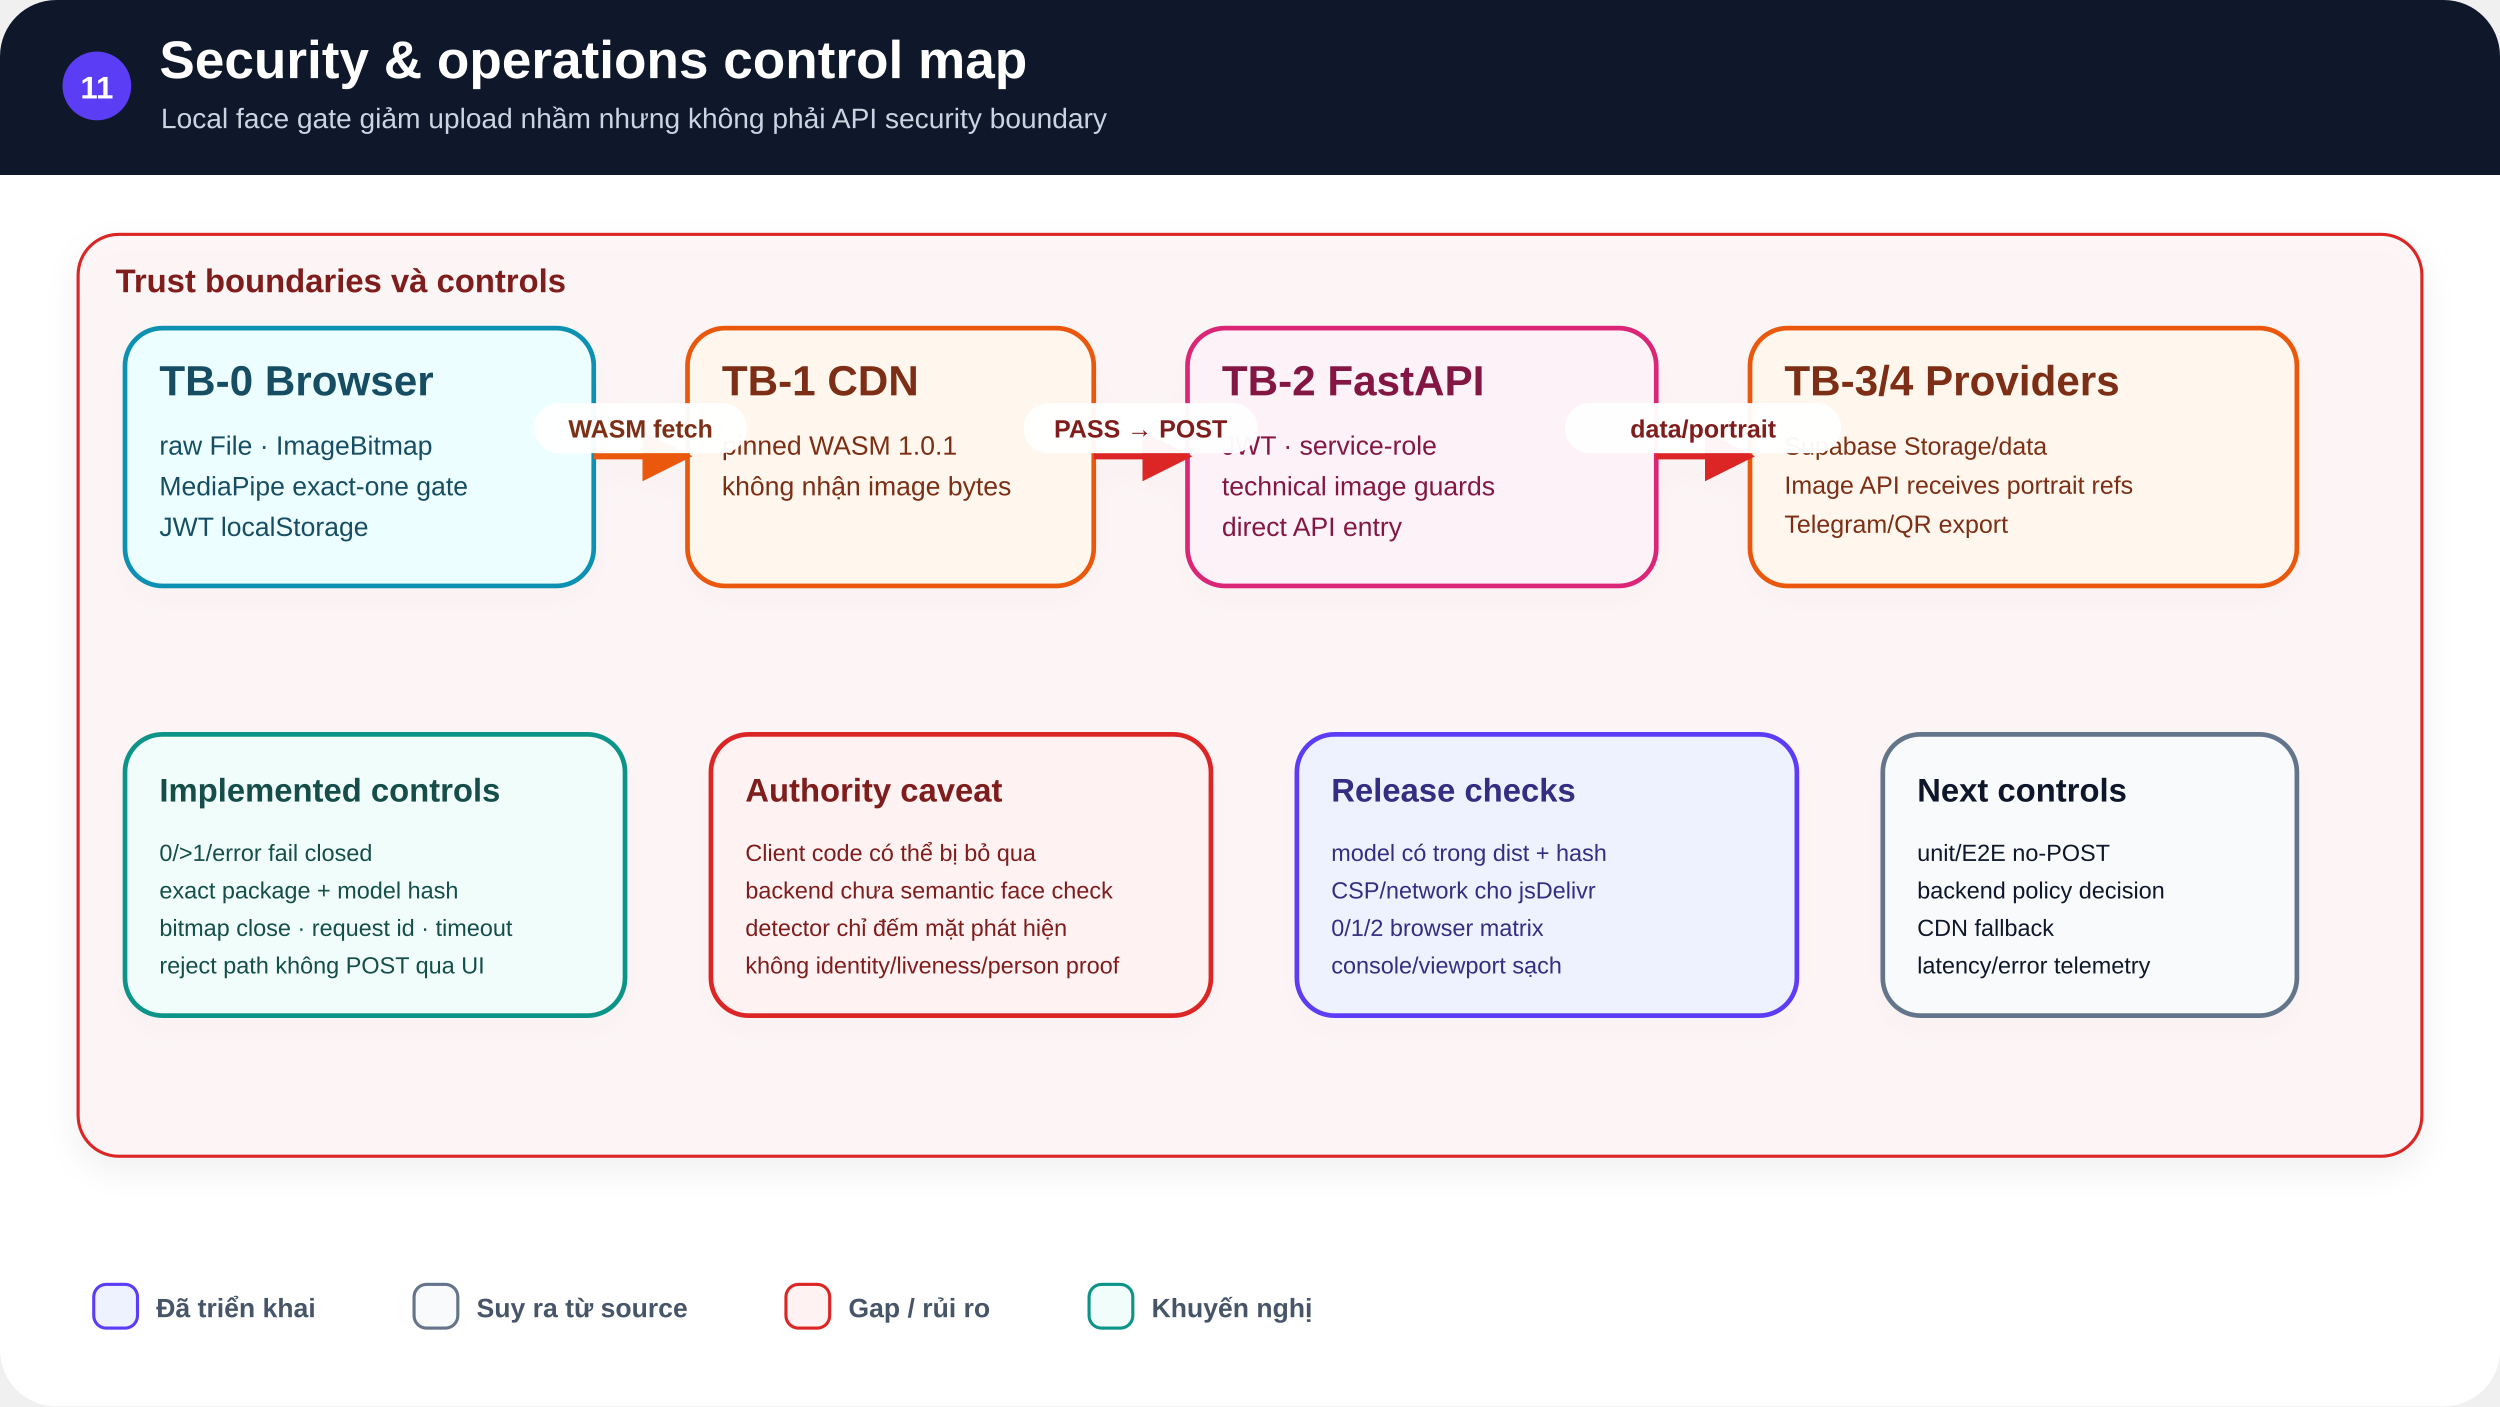
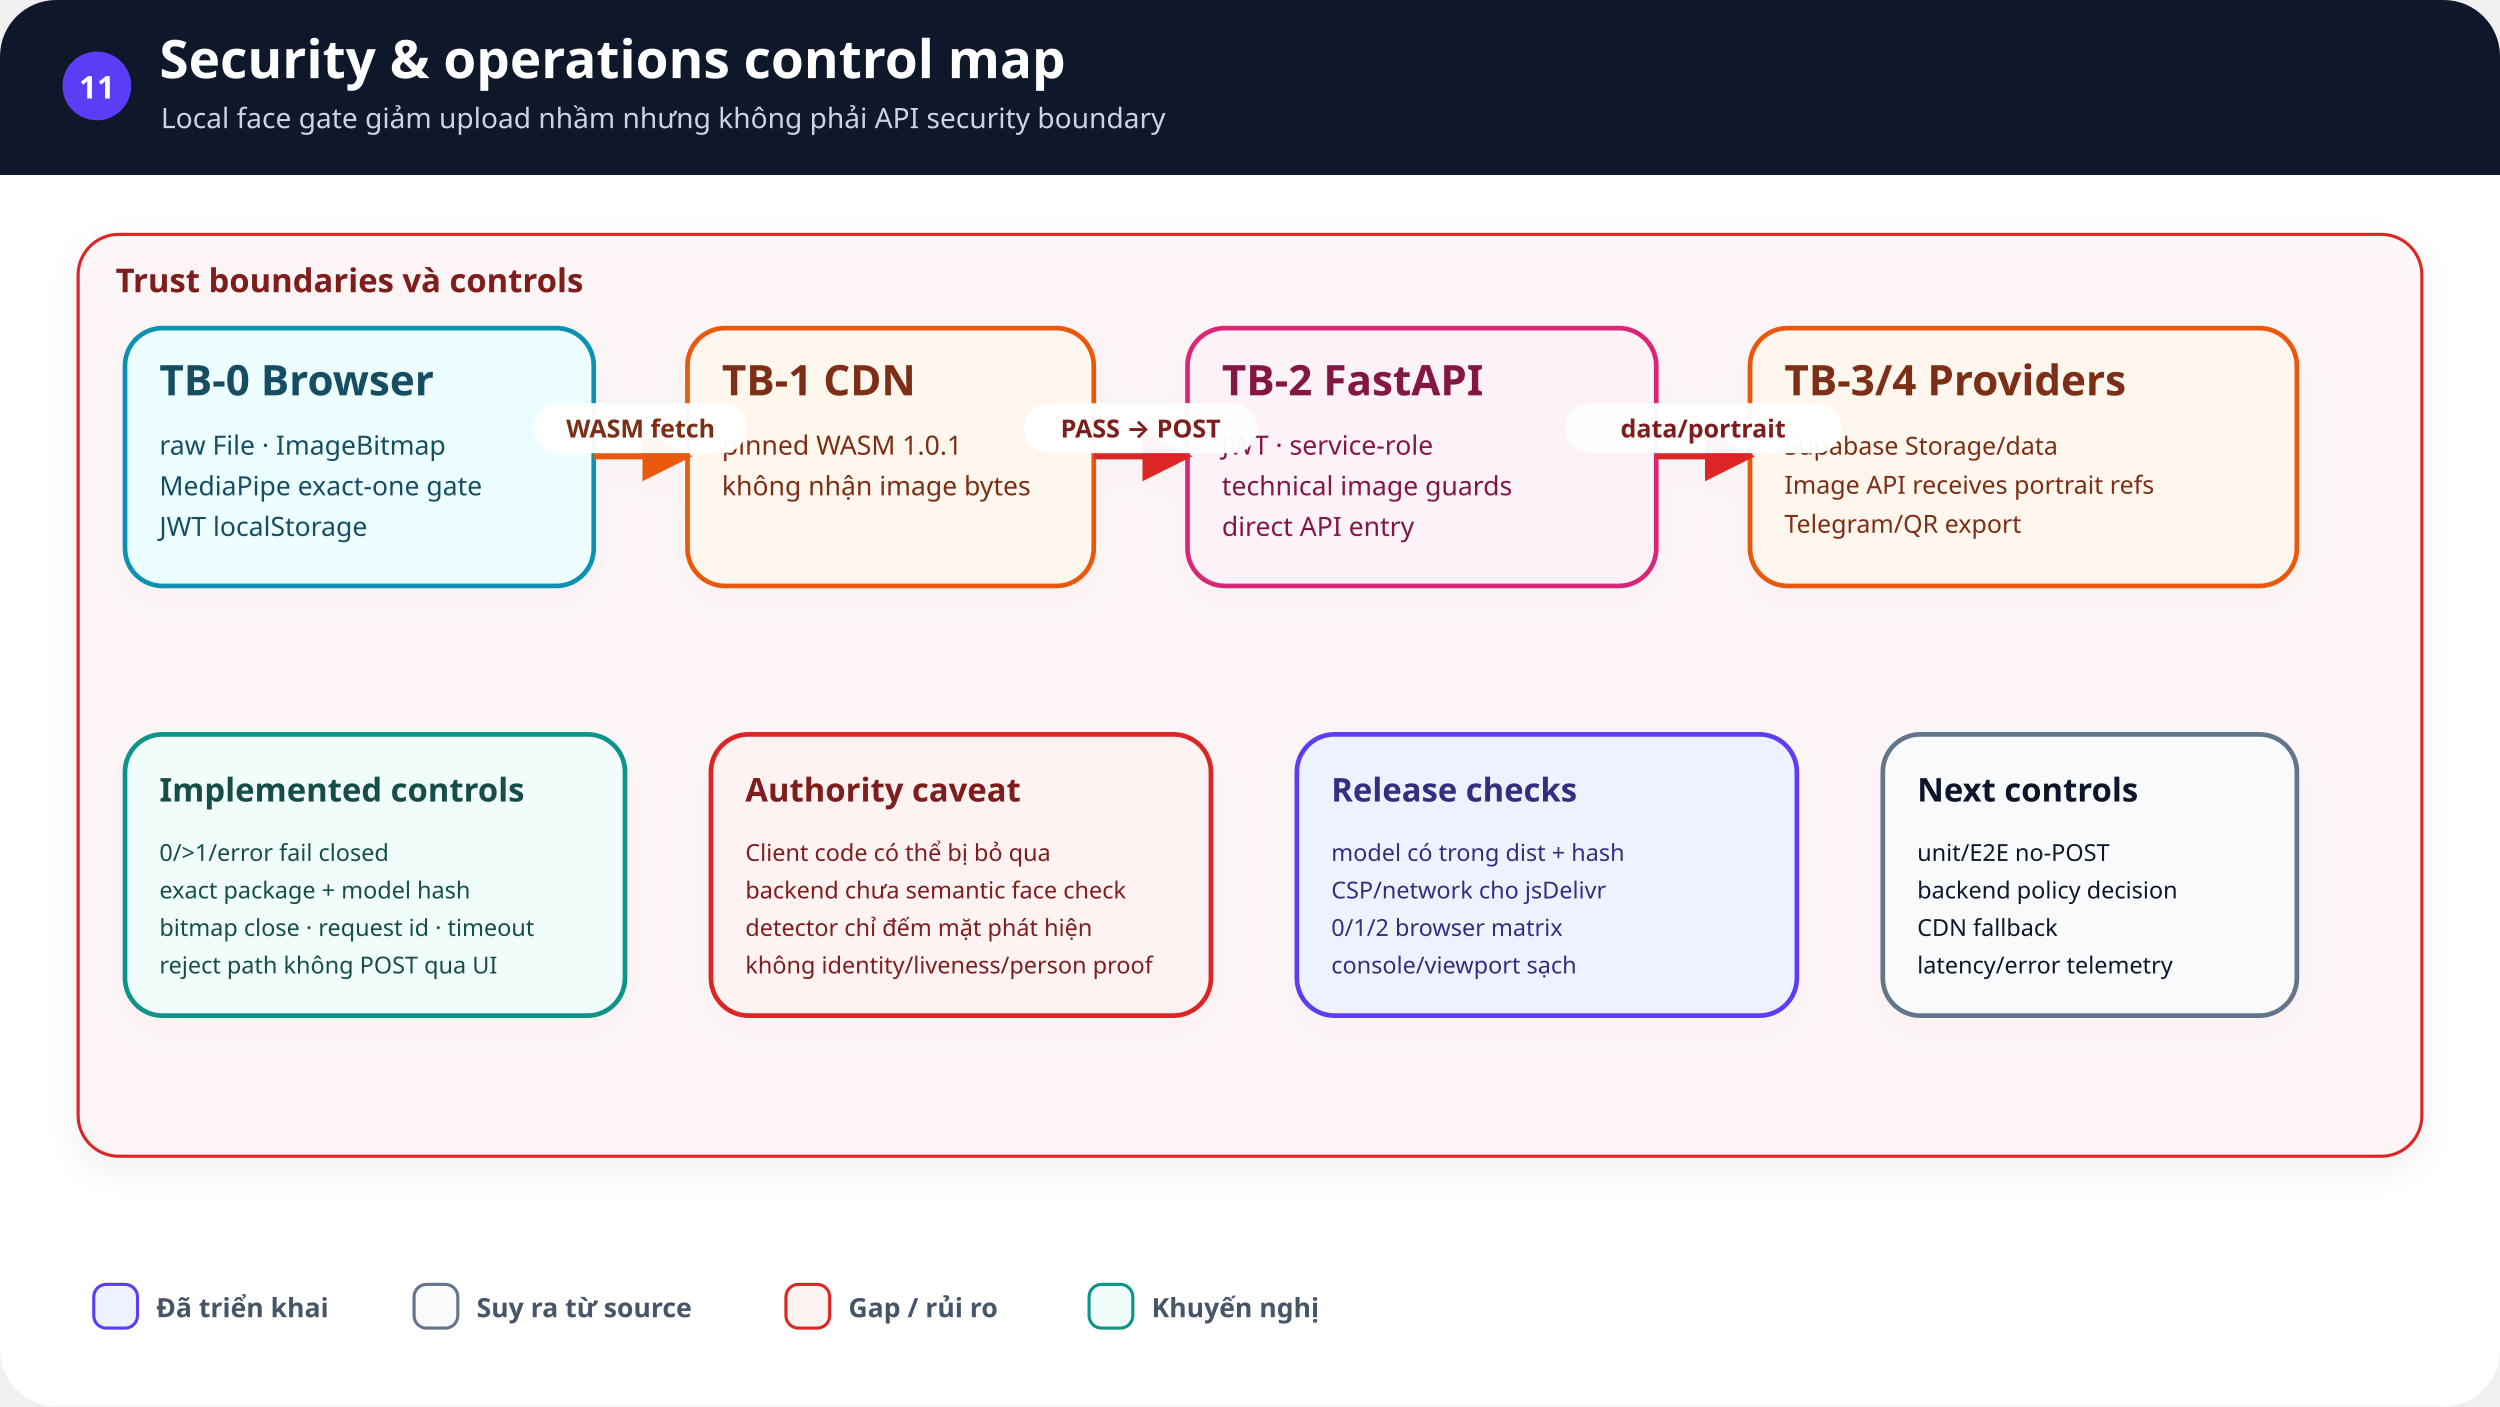
<svg xmlns="http://www.w3.org/2000/svg" width="1600" height="900" viewBox="0 0 1600 900">
  <defs>
    <filter id="shadow-risk-control-map" x="-20%" y="-20%" width="140%" height="140%">
      <feDropShadow dx="0" dy="8" stdDeviation="10" flood-color="#0F172A" flood-opacity="0.10" />
    </filter>
    <marker id="arrow-risk-control-map-client" viewBox="0 0 10 10" refX="9" refY="5" markerWidth="8" markerHeight="8" orient="auto-start-reverse">
      <path d="M 0 0 L 10 5 L 0 10 z" fill="#0891B2" />
    </marker>
    <marker id="arrow-risk-control-map-frontend" viewBox="0 0 10 10" refX="9" refY="5" markerWidth="8" markerHeight="8" orient="auto-start-reverse">
      <path d="M 0 0 L 10 5 L 0 10 z" fill="#5B3DF5" />
    </marker>
    <marker id="arrow-risk-control-map-backend" viewBox="0 0 10 10" refX="9" refY="5" markerWidth="8" markerHeight="8" orient="auto-start-reverse">
      <path d="M 0 0 L 10 5 L 0 10 z" fill="#DB2777" />
    </marker>
    <marker id="arrow-risk-control-map-data" viewBox="0 0 10 10" refX="9" refY="5" markerWidth="8" markerHeight="8" orient="auto-start-reverse">
      <path d="M 0 0 L 10 5 L 0 10 z" fill="#059669" />
    </marker>
    <marker id="arrow-risk-control-map-external" viewBox="0 0 10 10" refX="9" refY="5" markerWidth="8" markerHeight="8" orient="auto-start-reverse">
      <path d="M 0 0 L 10 5 L 0 10 z" fill="#EA580C" />
    </marker>
    <marker id="arrow-risk-control-map-quality" viewBox="0 0 10 10" refX="9" refY="5" markerWidth="8" markerHeight="8" orient="auto-start-reverse">
      <path d="M 0 0 L 10 5 L 0 10 z" fill="#0D9488" />
    </marker>
    <marker id="arrow-risk-control-map-risk" viewBox="0 0 10 10" refX="9" refY="5" markerWidth="8" markerHeight="8" orient="auto-start-reverse">
      <path d="M 0 0 L 10 5 L 0 10 z" fill="#DC2626" />
    </marker>
    <marker id="arrow-risk-control-map-neutral" viewBox="0 0 10 10" refX="9" refY="5" markerWidth="8" markerHeight="8" orient="auto-start-reverse">
      <path d="M 0 0 L 10 5 L 0 10 z" fill="#64748B" />
    </marker>
    <marker id="arrow-risk-control-map-ink" viewBox="0 0 10 10" refX="9" refY="5" markerWidth="8" markerHeight="8" orient="auto-start-reverse">
      <path d="M 0 0 L 10 5 L 0 10 z" fill="#0F172A" />
    </marker>
  </defs>
  <rect width="1600" height="900" rx="36" fill="#FFFFFF" />
  <rect x="0" y="0" width="1600" height="112" rx="36" fill="#0F172A" />
  <rect x="0" y="76" width="1600" height="36" fill="#0F172A" />
  <circle cx="62" cy="55" r="22" fill="#5B3DF5" />
-   <text x="62" y="63" text-anchor="middle" fill="#FFFFFF" font-family="Arial, sans-serif" font-size="20" font-weight="800">11</text>
-   <text x="102" y="50" text-anchor="start" fill="#FFFFFF" font-family="Arial, sans-serif" font-size="34" font-weight="800">Security &amp; operations control map</text>
-   <text x="103" y="82" text-anchor="start" fill="#CBD5E1" font-family="Arial, sans-serif" font-size="18" font-weight="500">Local face gate giảm upload nhầm nhưng không phải API security boundary</text>
+   <text x="62" y="63" text-anchor="middle" fill="#FFFFFF" font-family="'Segoe UI', system-ui, -apple-system, 'Noto Sans', sans-serif" font-size="20" font-weight="800">11</text>
+   <text x="102" y="50" text-anchor="start" fill="#FFFFFF" font-family="'Segoe UI', system-ui, -apple-system, 'Noto Sans', sans-serif" font-size="34" font-weight="800">Security &amp; operations control map</text>
+   <text x="103" y="82" text-anchor="start" fill="#CBD5E1" font-family="'Segoe UI', system-ui, -apple-system, 'Noto Sans', sans-serif" font-size="18" font-weight="500">Local face gate giảm upload nhầm nhưng không phải API security boundary</text>
  <g filter="url(#shadow-risk-control-map)">
    <g>
      <rect x="50" y="150" width="1500" height="590" rx="26" fill="#FEF2F2" fill-opacity="0.55" stroke="#DC2626" stroke-width="2" />
-       <text x="74" y="187" text-anchor="start" fill="#7F1D1D" font-family="Arial, sans-serif" font-size="21" font-weight="800">Trust boundaries và controls</text>
+       <text x="74" y="187" text-anchor="start" fill="#7F1D1D" font-family="'Segoe UI', system-ui, -apple-system, 'Noto Sans', sans-serif" font-size="21" font-weight="800">Trust boundaries và controls</text>
    </g>
    <g>
      <rect x="80" y="210" width="300" height="165" rx="24" fill="#ECFEFF" stroke="#0891B2" stroke-width="3" />
-       <text x="102" y="253" text-anchor="start" fill="#164E63" font-family="Arial, sans-serif" font-size="27" font-weight="800">TB-0 Browser</text>
-       <text x="102" y="291" text-anchor="start" fill="#164E63" font-family="Arial, sans-serif" font-size="17" font-weight="500">
+       <text x="102" y="253" text-anchor="start" fill="#164E63" font-family="'Segoe UI', system-ui, -apple-system, 'Noto Sans', sans-serif" font-size="27" font-weight="800">TB-0 Browser</text>
+       <text x="102" y="291" text-anchor="start" fill="#164E63" font-family="'Segoe UI', system-ui, -apple-system, 'Noto Sans', sans-serif" font-size="17" font-weight="500">
        <tspan x="102" dy="0">raw File · ImageBitmap</tspan>
        <tspan x="102" dy="26">MediaPipe exact-one gate</tspan>
        <tspan x="102" dy="26">JWT localStorage</tspan>
      </text>
    </g>
    <g>
      <rect x="440" y="210" width="260" height="165" rx="24" fill="#FFF7ED" stroke="#EA580C" stroke-width="3" />
-       <text x="462" y="253" text-anchor="start" fill="#7C2D12" font-family="Arial, sans-serif" font-size="27" font-weight="800">TB-1 CDN</text>
-       <text x="462" y="291" text-anchor="start" fill="#7C2D12" font-family="Arial, sans-serif" font-size="17" font-weight="500">
+       <text x="462" y="253" text-anchor="start" fill="#7C2D12" font-family="'Segoe UI', system-ui, -apple-system, 'Noto Sans', sans-serif" font-size="27" font-weight="800">TB-1 CDN</text>
+       <text x="462" y="291" text-anchor="start" fill="#7C2D12" font-family="'Segoe UI', system-ui, -apple-system, 'Noto Sans', sans-serif" font-size="17" font-weight="500">
        <tspan x="462" dy="0">pinned WASM 1.0.1</tspan>
        <tspan x="462" dy="26">không nhận image bytes</tspan>
      </text>
    </g>
    <g>
      <rect x="760" y="210" width="300" height="165" rx="24" fill="#FDF2F8" stroke="#DB2777" stroke-width="3" />
-       <text x="782" y="253" text-anchor="start" fill="#831843" font-family="Arial, sans-serif" font-size="27" font-weight="800">TB-2 FastAPI</text>
-       <text x="782" y="291" text-anchor="start" fill="#831843" font-family="Arial, sans-serif" font-size="17" font-weight="500">
+       <text x="782" y="253" text-anchor="start" fill="#831843" font-family="'Segoe UI', system-ui, -apple-system, 'Noto Sans', sans-serif" font-size="27" font-weight="800">TB-2 FastAPI</text>
+       <text x="782" y="291" text-anchor="start" fill="#831843" font-family="'Segoe UI', system-ui, -apple-system, 'Noto Sans', sans-serif" font-size="17" font-weight="500">
        <tspan x="782" dy="0">JWT · service-role</tspan>
        <tspan x="782" dy="26">technical image guards</tspan>
        <tspan x="782" dy="26">direct API entry</tspan>
      </text>
    </g>
    <g>
      <rect x="1120" y="210" width="350" height="165" rx="24" fill="#FFF7ED" stroke="#EA580C" stroke-width="3" />
-       <text x="1142" y="253" text-anchor="start" fill="#7C2D12" font-family="Arial, sans-serif" font-size="27" font-weight="800">TB-3/4 Providers</text>
-       <text x="1142" y="291" text-anchor="start" fill="#7C2D12" font-family="Arial, sans-serif" font-size="16" font-weight="500">
+       <text x="1142" y="253" text-anchor="start" fill="#7C2D12" font-family="'Segoe UI', system-ui, -apple-system, 'Noto Sans', sans-serif" font-size="27" font-weight="800">TB-3/4 Providers</text>
+       <text x="1142" y="291" text-anchor="start" fill="#7C2D12" font-family="'Segoe UI', system-ui, -apple-system, 'Noto Sans', sans-serif" font-size="16" font-weight="500">
        <tspan x="1142" dy="0">Supabase Storage/data</tspan>
        <tspan x="1142" dy="25">Image API receives portrait refs</tspan>
        <tspan x="1142" dy="25">Telegram/QR export</tspan>
      </text>
    </g>
    <g>
      <path d="M 380 292 L 440 292" fill="none" stroke="#EA580C" stroke-width="4" marker-end="url(#arrow-risk-control-map-external)" />
      <rect x="342" y="258" width="136" height="32" rx="16" fill="#FFFFFF" opacity="0.96" />
-       <text x="410" y="280" text-anchor="middle" fill="#7C2D12" font-family="Arial, sans-serif" font-size="16" font-weight="700">WASM fetch</text>
+       <text x="410" y="280" text-anchor="middle" fill="#7C2D12" font-family="'Segoe UI', system-ui, -apple-system, 'Noto Sans', sans-serif" font-size="16" font-weight="700">WASM fetch</text>
    </g>
    <g>
      <path d="M 700 292 L 760 292" fill="none" stroke="#DC2626" stroke-width="4" marker-end="url(#arrow-risk-control-map-risk)" />
      <rect x="655.2" y="258" width="149.6" height="32" rx="16" fill="#FFFFFF" opacity="0.96" />
-       <text x="730" y="280" text-anchor="middle" fill="#7F1D1D" font-family="Arial, sans-serif" font-size="16" font-weight="700">PASS → POST</text>
+       <text x="730" y="280" text-anchor="middle" fill="#7F1D1D" font-family="'Segoe UI', system-ui, -apple-system, 'Noto Sans', sans-serif" font-size="16" font-weight="700">PASS → POST</text>
    </g>
    <g>
      <path d="M 1060 292 L 1120 292" fill="none" stroke="#DC2626" stroke-width="4" marker-end="url(#arrow-risk-control-map-risk)" />
      <rect x="1001.6" y="258" width="176.8" height="32" rx="16" fill="#FFFFFF" opacity="0.96" />
-       <text x="1090" y="280" text-anchor="middle" fill="#7F1D1D" font-family="Arial, sans-serif" font-size="16" font-weight="700">data/portrait</text>
+       <text x="1090" y="280" text-anchor="middle" fill="#7F1D1D" font-family="'Segoe UI', system-ui, -apple-system, 'Noto Sans', sans-serif" font-size="16" font-weight="700">data/portrait</text>
    </g>
    <g>
      <rect x="80" y="470" width="320" height="180" rx="24" fill="#F0FDFA" stroke="#0D9488" stroke-width="3" />
-       <text x="102" y="513" text-anchor="start" fill="#134E4A" font-family="Arial, sans-serif" font-size="21" font-weight="800">Implemented controls</text>
-       <text x="102" y="551" text-anchor="start" fill="#134E4A" font-family="Arial, sans-serif" font-size="15" font-weight="500">
+       <text x="102" y="513" text-anchor="start" fill="#134E4A" font-family="'Segoe UI', system-ui, -apple-system, 'Noto Sans', sans-serif" font-size="21" font-weight="800">Implemented controls</text>
+       <text x="102" y="551" text-anchor="start" fill="#134E4A" font-family="'Segoe UI', system-ui, -apple-system, 'Noto Sans', sans-serif" font-size="15" font-weight="500">
        <tspan x="102" dy="0">0/&gt;1/error fail closed</tspan>
        <tspan x="102" dy="24">exact package + model hash</tspan>
        <tspan x="102" dy="24">bitmap close · request id · timeout</tspan>
        <tspan x="102" dy="24">reject path không POST qua UI</tspan>
      </text>
    </g>
    <g>
      <rect x="455" y="470" width="320" height="180" rx="24" fill="#FEF2F2" stroke="#DC2626" stroke-width="3" />
-       <text x="477" y="513" text-anchor="start" fill="#7F1D1D" font-family="Arial, sans-serif" font-size="21" font-weight="800">Authority caveat</text>
-       <text x="477" y="551" text-anchor="start" fill="#7F1D1D" font-family="Arial, sans-serif" font-size="15" font-weight="500">
+       <text x="477" y="513" text-anchor="start" fill="#7F1D1D" font-family="'Segoe UI', system-ui, -apple-system, 'Noto Sans', sans-serif" font-size="21" font-weight="800">Authority caveat</text>
+       <text x="477" y="551" text-anchor="start" fill="#7F1D1D" font-family="'Segoe UI', system-ui, -apple-system, 'Noto Sans', sans-serif" font-size="15" font-weight="500">
        <tspan x="477" dy="0">Client code có thể bị bỏ qua</tspan>
        <tspan x="477" dy="24">backend chưa semantic face check</tspan>
        <tspan x="477" dy="24">detector chỉ đếm mặt phát hiện</tspan>
        <tspan x="477" dy="24">không identity/liveness/person proof</tspan>
      </text>
    </g>
    <g>
      <rect x="830" y="470" width="320" height="180" rx="24" fill="#EEF2FF" stroke="#5B3DF5" stroke-width="3" />
-       <text x="852" y="513" text-anchor="start" fill="#312E81" font-family="Arial, sans-serif" font-size="21" font-weight="800">Release checks</text>
-       <text x="852" y="551" text-anchor="start" fill="#312E81" font-family="Arial, sans-serif" font-size="15" font-weight="500">
+       <text x="852" y="513" text-anchor="start" fill="#312E81" font-family="'Segoe UI', system-ui, -apple-system, 'Noto Sans', sans-serif" font-size="21" font-weight="800">Release checks</text>
+       <text x="852" y="551" text-anchor="start" fill="#312E81" font-family="'Segoe UI', system-ui, -apple-system, 'Noto Sans', sans-serif" font-size="15" font-weight="500">
        <tspan x="852" dy="0">model có trong dist + hash</tspan>
        <tspan x="852" dy="24">CSP/network cho jsDelivr</tspan>
        <tspan x="852" dy="24">0/1/2 browser matrix</tspan>
        <tspan x="852" dy="24">console/viewport sạch</tspan>
      </text>
    </g>
    <g>
      <rect x="1205" y="470" width="265" height="180" rx="24" fill="#F8FAFC" stroke="#64748B" stroke-width="3" />
-       <text x="1227" y="513" text-anchor="start" fill="#0F172A" font-family="Arial, sans-serif" font-size="21" font-weight="800">Next controls</text>
-       <text x="1227" y="551" text-anchor="start" fill="#0F172A" font-family="Arial, sans-serif" font-size="15" font-weight="500">
+       <text x="1227" y="513" text-anchor="start" fill="#0F172A" font-family="'Segoe UI', system-ui, -apple-system, 'Noto Sans', sans-serif" font-size="21" font-weight="800">Next controls</text>
+       <text x="1227" y="551" text-anchor="start" fill="#0F172A" font-family="'Segoe UI', system-ui, -apple-system, 'Noto Sans', sans-serif" font-size="15" font-weight="500">
        <tspan x="1227" dy="0">unit/E2E no-POST</tspan>
        <tspan x="1227" dy="24">backend policy decision</tspan>
        <tspan x="1227" dy="24">CDN fallback</tspan>
        <tspan x="1227" dy="24">latency/error telemetry</tspan>
      </text>
    </g>
  </g>
  <g>
    <rect x="60" y="822" width="28" height="28" rx="8" fill="#EEF2FF" stroke="#5B3DF5" stroke-width="2" />
-     <text x="100" y="843" text-anchor="start" fill="#475569" font-family="Arial, sans-serif" font-size="17" font-weight="600">Đã triển khai</text>
+     <text x="100" y="843" text-anchor="start" fill="#475569" font-family="'Segoe UI', system-ui, -apple-system, 'Noto Sans', sans-serif" font-size="17" font-weight="600">Đã triển khai</text>
    <rect x="265" y="822" width="28" height="28" rx="8" fill="#F8FAFC" stroke="#64748B" stroke-width="2" />
-     <text x="305" y="843" text-anchor="start" fill="#475569" font-family="Arial, sans-serif" font-size="17" font-weight="600">Suy ra từ source</text>
+     <text x="305" y="843" text-anchor="start" fill="#475569" font-family="'Segoe UI', system-ui, -apple-system, 'Noto Sans', sans-serif" font-size="17" font-weight="600">Suy ra từ source</text>
    <rect x="503" y="822" width="28" height="28" rx="8" fill="#FEF2F2" stroke="#DC2626" stroke-width="2" />
-     <text x="543" y="843" text-anchor="start" fill="#475569" font-family="Arial, sans-serif" font-size="17" font-weight="600">Gap / rủi ro</text>
+     <text x="543" y="843" text-anchor="start" fill="#475569" font-family="'Segoe UI', system-ui, -apple-system, 'Noto Sans', sans-serif" font-size="17" font-weight="600">Gap / rủi ro</text>
    <rect x="697" y="822" width="28" height="28" rx="8" fill="#F0FDFA" stroke="#0D9488" stroke-width="2" />
-     <text x="737" y="843" text-anchor="start" fill="#475569" font-family="Arial, sans-serif" font-size="17" font-weight="600">Khuyến nghị</text>
+     <text x="737" y="843" text-anchor="start" fill="#475569" font-family="'Segoe UI', system-ui, -apple-system, 'Noto Sans', sans-serif" font-size="17" font-weight="600">Khuyến nghị</text>
  </g>
</svg>
